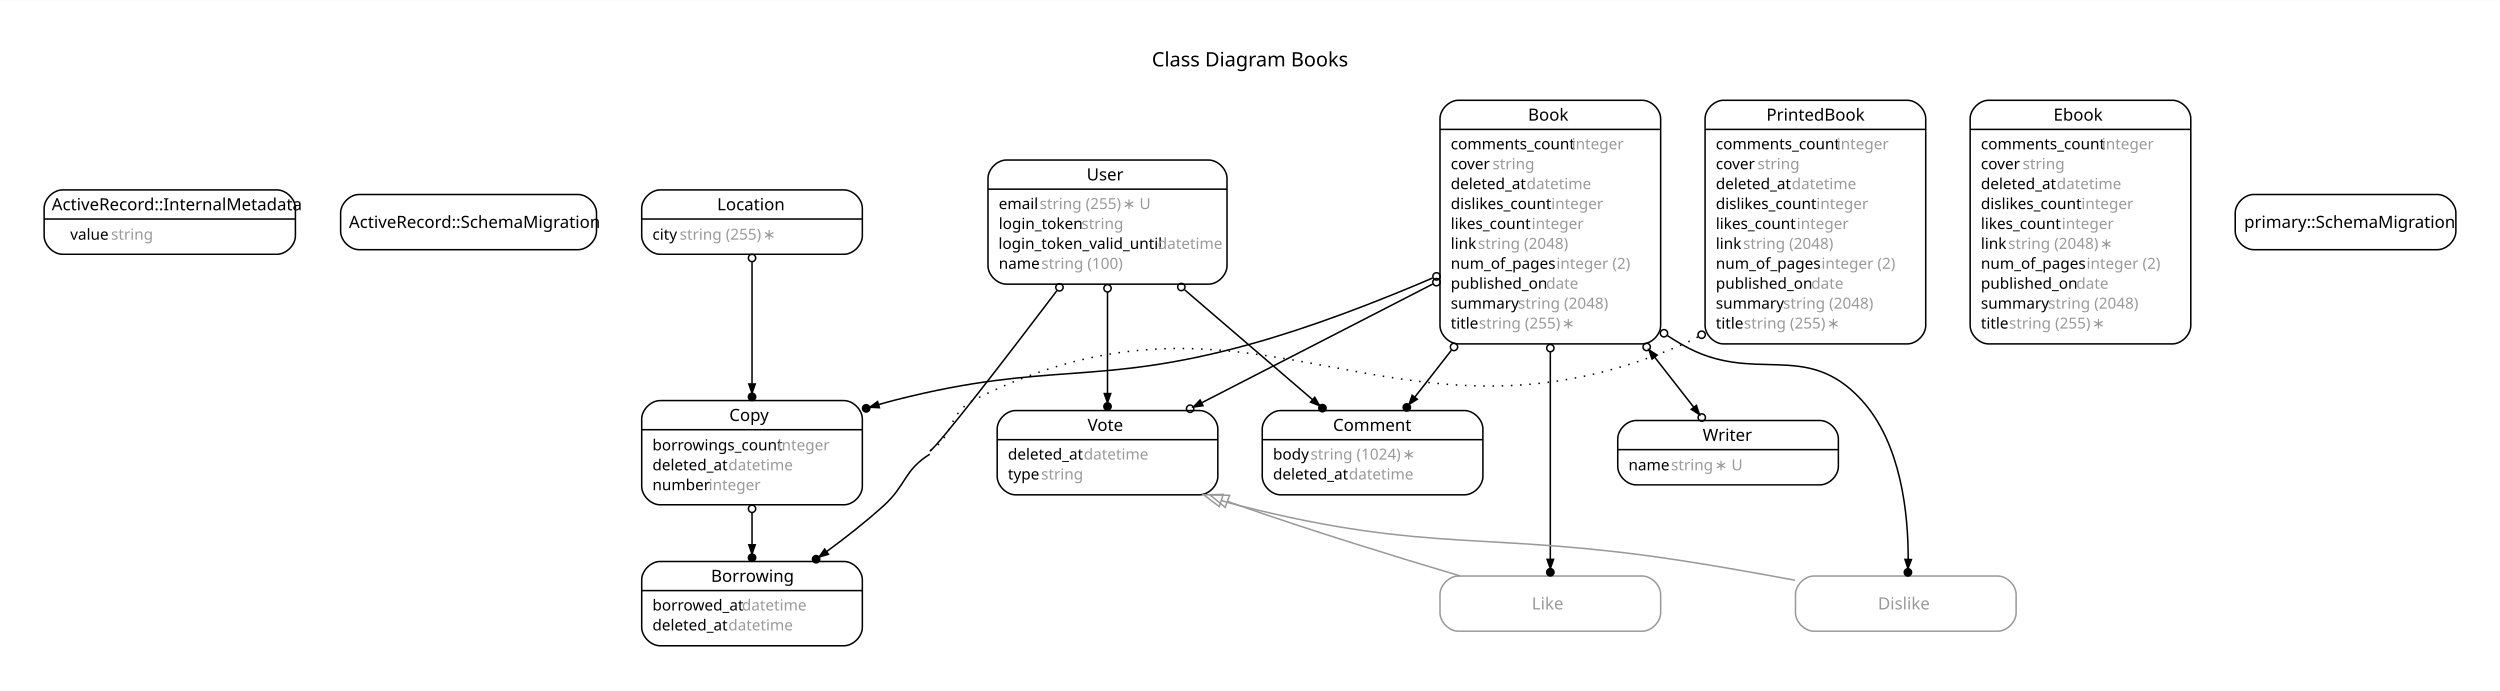
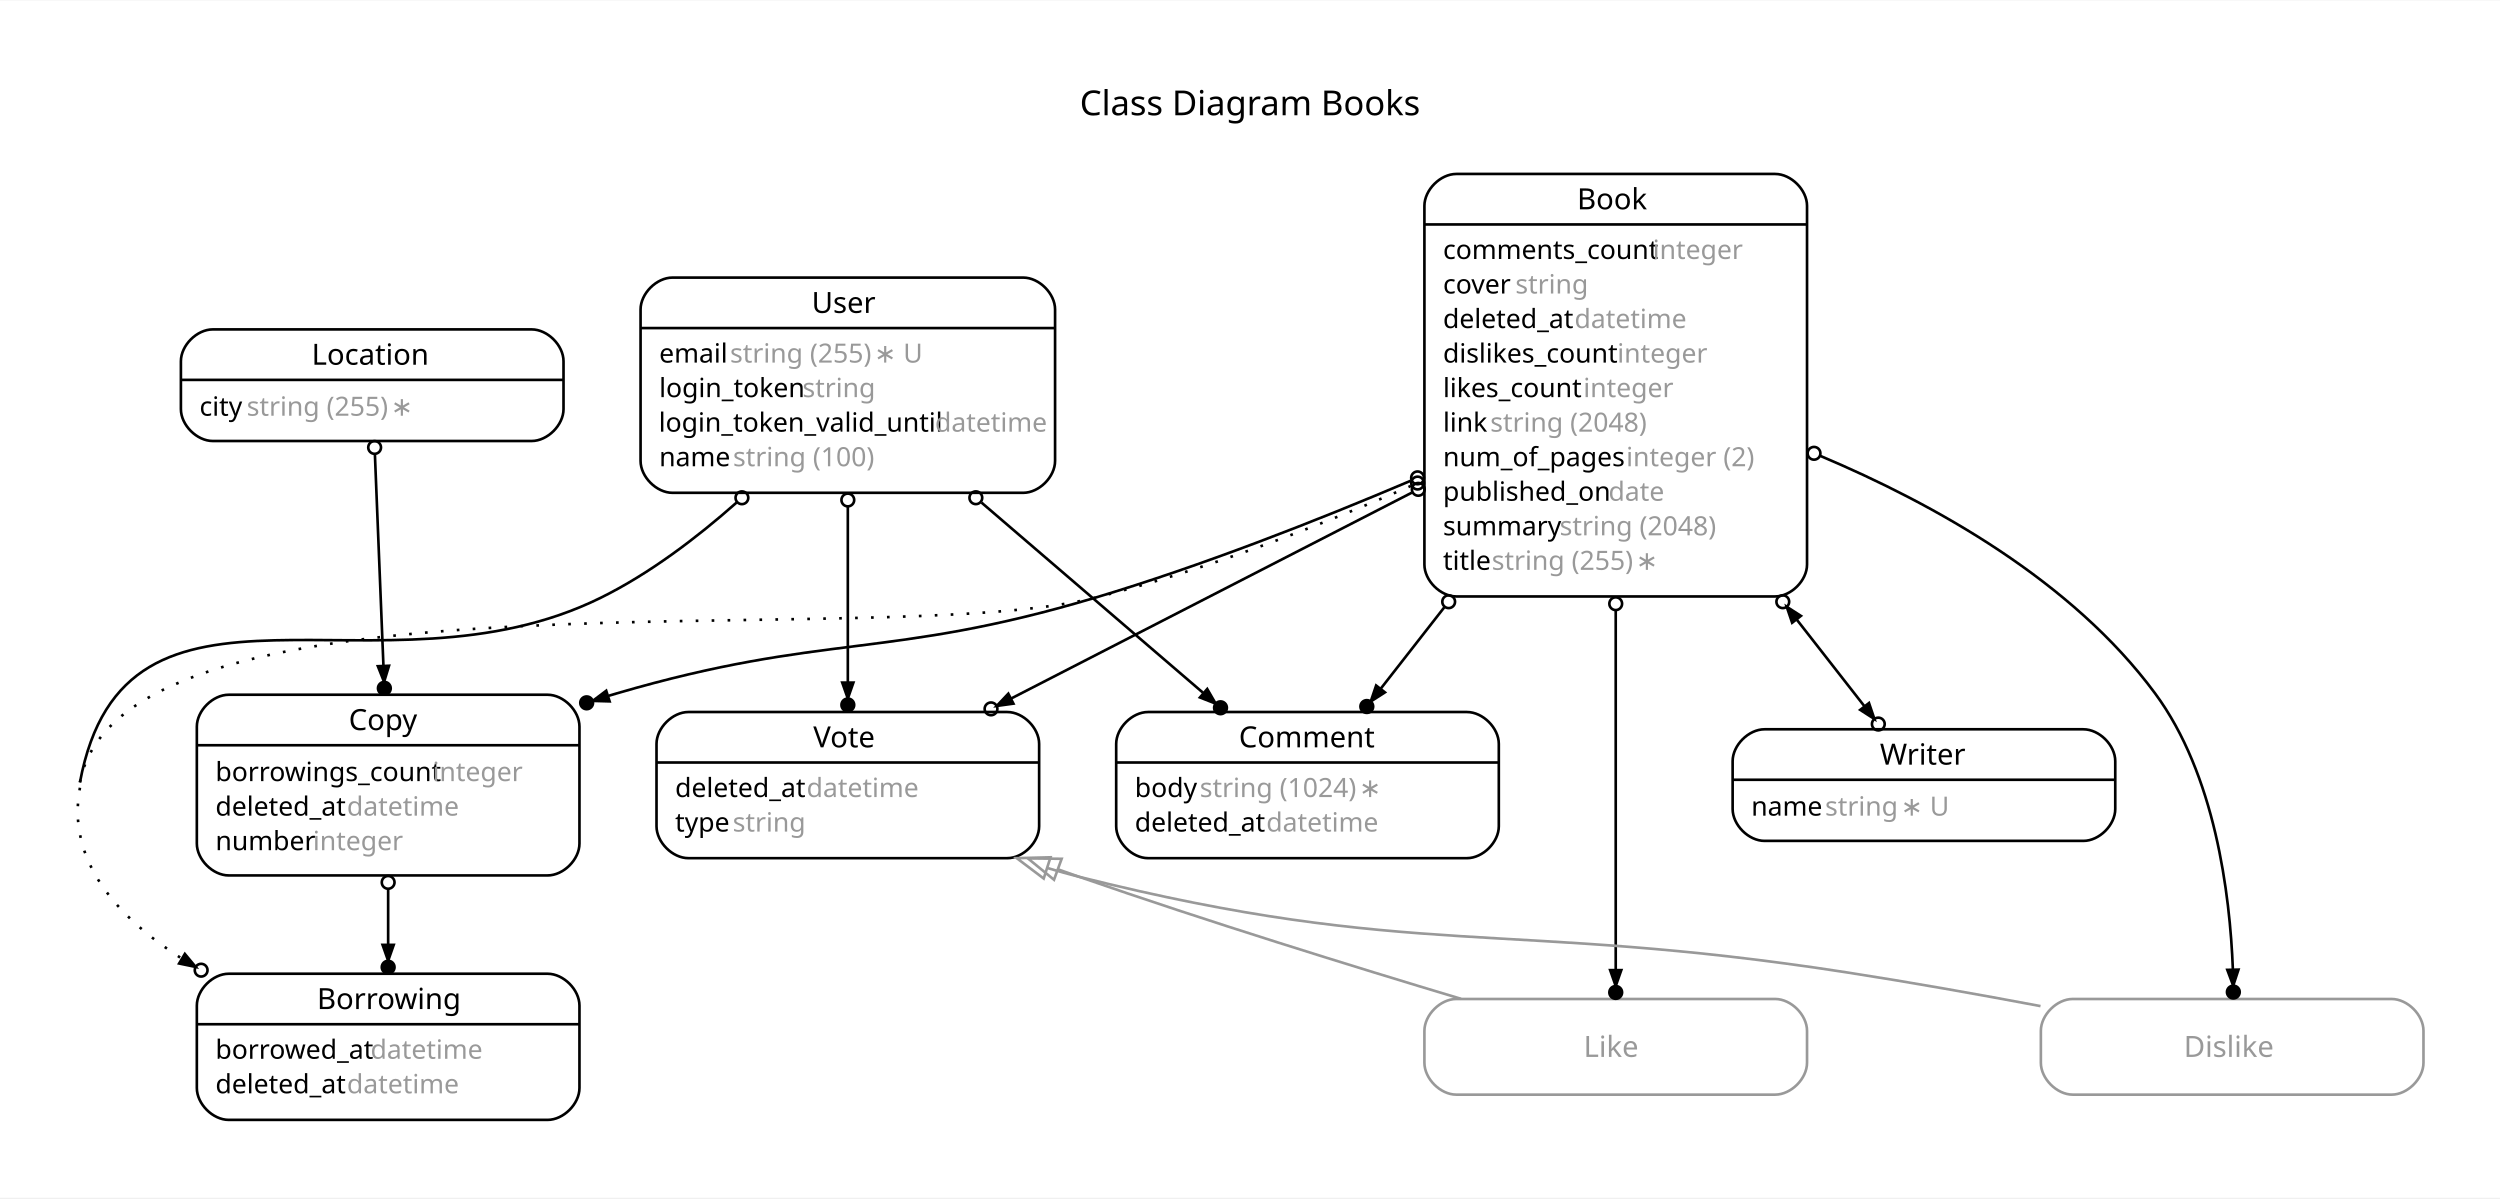
- <svg xmlns="http://www.w3.org/2000/svg" width="1632pt" height="451pt" viewBox="0.00 0.00 1631.60 450.60">
+ <svg xmlns="http://www.w3.org/2000/svg" width="941pt" height="451pt" viewBox="0.00 0.00 940.88 450.60">
  <g id="graph0" class="graph" transform="scale(1 1) rotate(0) translate(28.8 421.8)">
-     <polygon fill="white" stroke="transparent" points="-28.8,28.8 -28.8,-421.8 1602.8,-421.8 1602.8,28.8 -28.8,28.8" />
-     <text text-anchor="middle" x="787" y="-378.6" font-family="Arial BoldMT" font-size="13.00">Class Diagram Books</text>
+     <polygon fill="white" stroke="transparent" points="-28.8,28.8 -28.8,-421.8 912.08,-421.8 912.08,28.8 -28.8,28.8" />
+     <text text-anchor="middle" x="441.64" y="-378.6" font-family="Arial BoldMT" font-size="13.00">Class Diagram Books</text>
    <g id="node1" class="node">
-       <path fill="none" stroke="black" d="M12,-256C12,-256 152,-256 152,-256 158,-256 164,-262 164,-268 164,-268 164,-286 164,-286 164,-292 158,-298 152,-298 152,-298 12,-298 12,-298 6,-298 0,-292 0,-286 0,-286 0,-268 0,-268 0,-262 6,-256 12,-256" />
-       <text text-anchor="start" x="4.96" y="-284.7" font-family="Arial BoldMT" font-size="11.00">ActiveRecord::InternalMetadata</text>
-       <polyline fill="none" stroke="black" points="0,-279 164,-279 " />
-       <text text-anchor="start" x="17" y="-265.5" font-family="ArialMT" font-size="10.00">value </text>
-       <text text-anchor="start" x="43.68" y="-265.5" font-family="Arial ItalicMT" font-size="10.00" fill="#999999">string</text>
+       <path fill="none" stroke="black" d="M519.28,-197.5C519.28,-197.5 639.28,-197.5 639.28,-197.5 645.28,-197.5 651.28,-203.5 651.28,-209.5 651.28,-209.5 651.28,-344.5 651.28,-344.5 651.28,-350.5 645.28,-356.5 639.28,-356.5 639.28,-356.5 519.28,-356.5 519.28,-356.5 513.28,-356.5 507.28,-350.5 507.28,-344.5 507.28,-344.5 507.28,-209.5 507.28,-209.5 507.28,-203.5 513.28,-197.5 519.28,-197.5" />
+       <text text-anchor="start" x="564.75" y="-343.2" font-family="Arial BoldMT" font-size="11.00">Book</text>
+       <polyline fill="none" stroke="black" points="507.28,-337.5 651.28,-337.5 " />
+       <text text-anchor="start" x="514.28" y="-324.5" font-family="ArialMT" font-size="10.00">comments_count </text>
+       <text text-anchor="start" x="593.21" y="-324.5" font-family="Arial ItalicMT" font-size="10.00" fill="#999999">integer</text>
+       <text text-anchor="start" x="514.28" y="-311.5" font-family="ArialMT" font-size="10.00">cover </text>
+       <text text-anchor="start" x="541.51" y="-311.5" font-family="Arial ItalicMT" font-size="10.00" fill="#999999">string</text>
+       <text text-anchor="start" x="514.28" y="-298.5" font-family="ArialMT" font-size="10.00">deleted_at </text>
+       <text text-anchor="start" x="563.77" y="-298.5" font-family="Arial ItalicMT" font-size="10.00" fill="#999999">datetime</text>
+       <text text-anchor="start" x="514.28" y="-285.5" font-family="ArialMT" font-size="10.00">dislikes_count </text>
+       <text text-anchor="start" x="579.87" y="-285.5" font-family="Arial ItalicMT" font-size="10.00" fill="#999999">integer</text>
+       <text text-anchor="start" x="514.28" y="-272.5" font-family="ArialMT" font-size="10.00">likes_count </text>
+       <text text-anchor="start" x="567.09" y="-272.5" font-family="Arial ItalicMT" font-size="10.00" fill="#999999">integer</text>
+       <text text-anchor="start" x="514.28" y="-259.5" font-family="ArialMT" font-size="10.00">link </text>
+       <text text-anchor="start" x="532.06" y="-259.5" font-family="Arial ItalicMT" font-size="10.00" fill="#999999">string (2048)</text>
+       <text text-anchor="start" x="514.28" y="-246.5" font-family="ArialMT" font-size="10.00">num_of_pages </text>
+       <text text-anchor="start" x="583.22" y="-246.5" font-family="Arial ItalicMT" font-size="10.00" fill="#999999">integer (2)</text>
+       <text text-anchor="start" x="514.28" y="-233.5" font-family="ArialMT" font-size="10.00">published_on </text>
+       <text text-anchor="start" x="576.56" y="-233.5" font-family="Arial ItalicMT" font-size="10.00" fill="#999999">date</text>
+       <text text-anchor="start" x="514.28" y="-220.5" font-family="ArialMT" font-size="10.00">summary </text>
+       <text text-anchor="start" x="558.17" y="-220.5" font-family="Arial ItalicMT" font-size="10.00" fill="#999999">string (2048)</text>
+       <text text-anchor="start" x="514.28" y="-207.5" font-family="ArialMT" font-size="10.00">title </text>
+       <text text-anchor="start" x="532.62" y="-207.5" font-family="Arial ItalicMT" font-size="10.00" fill="#999999">string (255) ∗</text>
    </g>
    <g id="node2" class="node">
-       <path fill="none" stroke="black" d="M205.5,-259C205.5,-259 348.5,-259 348.5,-259 354.5,-259 360.5,-265 360.5,-271 360.5,-271 360.5,-283 360.5,-283 360.5,-289 354.5,-295 348.5,-295 348.5,-295 205.5,-295 205.5,-295 199.5,-295 193.5,-289 193.5,-283 193.5,-283 193.5,-271 193.5,-271 193.5,-265 199.5,-259 205.5,-259" />
-       <text text-anchor="start" x="198.94" y="-273.2" font-family="Arial BoldMT" font-size="11.00">ActiveRecord::SchemaMigration</text>
+       <path fill="none" stroke="black" d="M57.28,-0.5C57.28,-0.5 177.28,-0.5 177.28,-0.5 183.28,-0.5 189.28,-6.5 189.28,-12.5 189.28,-12.5 189.28,-43.5 189.28,-43.5 189.28,-49.5 183.28,-55.5 177.28,-55.5 177.28,-55.5 57.28,-55.5 57.28,-55.5 51.28,-55.5 45.28,-49.5 45.28,-43.5 45.28,-43.5 45.28,-12.5 45.28,-12.5 45.28,-6.5 51.28,-0.5 57.28,-0.5" />
+       <text text-anchor="start" x="90.52" y="-42.2" font-family="Arial BoldMT" font-size="11.00">Borrowing</text>
+       <polyline fill="none" stroke="black" points="45.28,-36.5 189.28,-36.5 " />
+       <text text-anchor="start" x="52.28" y="-23.5" font-family="ArialMT" font-size="10.00">borrowed_at </text>
+       <text text-anchor="start" x="110.65" y="-23.5" font-family="Arial ItalicMT" font-size="10.00" fill="#999999">datetime</text>
+       <text text-anchor="start" x="52.28" y="-10.5" font-family="ArialMT" font-size="10.00">deleted_at </text>
+       <text text-anchor="start" x="101.77" y="-10.5" font-family="Arial ItalicMT" font-size="10.00" fill="#999999">datetime</text>
+     </g>
+     <g id="edge8" class="edge">
+       <path fill="none" stroke="black" stroke-dasharray="1,5" d="M502.19,-239.07C466.74,-223.63 423.67,-206.99 383.28,-197 299.52,-176.29 17.15,-212.31 1.28,-127.5" />
+       <ellipse fill="none" stroke="black" cx="504.72" cy="-240.18" rx="2.4" ry="2.4" />
+       <path fill="none" stroke="black" stroke-dasharray="1,5" d="M1.28,-125.5C-3.84,-98.1 15.33,-76.81 39.49,-61.28" />
+       <ellipse fill="none" stroke="black" cx="46.9" cy="-56.84" rx="2.4" ry="2.4" />
+       <polygon fill="black" stroke="black" points="40.77,-62.96 44.84,-58.07 38.61,-59.36 40.77,-62.96" />
    </g>
    <g id="node3" class="node">
-       <path fill="none" stroke="black" d="M923,-197.5C923,-197.5 1043,-197.5 1043,-197.5 1049,-197.5 1055,-203.5 1055,-209.5 1055,-209.5 1055,-344.5 1055,-344.5 1055,-350.5 1049,-356.5 1043,-356.5 1043,-356.5 923,-356.5 923,-356.5 917,-356.5 911,-350.5 911,-344.5 911,-344.5 911,-209.5 911,-209.5 911,-203.5 917,-197.5 923,-197.5" />
-       <text text-anchor="start" x="968.46" y="-343.2" font-family="Arial BoldMT" font-size="11.00">Book</text>
-       <polyline fill="none" stroke="black" points="911,-337.5 1055,-337.5 " />
-       <text text-anchor="start" x="918" y="-324.5" font-family="ArialMT" font-size="10.00">comments_count </text>
-       <text text-anchor="start" x="996.93" y="-324.5" font-family="Arial ItalicMT" font-size="10.00" fill="#999999">integer</text>
-       <text text-anchor="start" x="918" y="-311.5" font-family="ArialMT" font-size="10.00">cover </text>
-       <text text-anchor="start" x="945.23" y="-311.5" font-family="Arial ItalicMT" font-size="10.00" fill="#999999">string</text>
-       <text text-anchor="start" x="918" y="-298.5" font-family="ArialMT" font-size="10.00">deleted_at </text>
-       <text text-anchor="start" x="967.49" y="-298.5" font-family="Arial ItalicMT" font-size="10.00" fill="#999999">datetime</text>
-       <text text-anchor="start" x="918" y="-285.5" font-family="ArialMT" font-size="10.00">dislikes_count </text>
-       <text text-anchor="start" x="983.59" y="-285.5" font-family="Arial ItalicMT" font-size="10.00" fill="#999999">integer</text>
-       <text text-anchor="start" x="918" y="-272.5" font-family="ArialMT" font-size="10.00">likes_count </text>
-       <text text-anchor="start" x="970.81" y="-272.5" font-family="Arial ItalicMT" font-size="10.00" fill="#999999">integer</text>
-       <text text-anchor="start" x="918" y="-259.5" font-family="ArialMT" font-size="10.00">link </text>
-       <text text-anchor="start" x="935.78" y="-259.5" font-family="Arial ItalicMT" font-size="10.00" fill="#999999">string (2048)</text>
-       <text text-anchor="start" x="918" y="-246.5" font-family="ArialMT" font-size="10.00">num_of_pages </text>
-       <text text-anchor="start" x="986.94" y="-246.5" font-family="Arial ItalicMT" font-size="10.00" fill="#999999">integer (2)</text>
-       <text text-anchor="start" x="918" y="-233.5" font-family="ArialMT" font-size="10.00">published_on </text>
-       <text text-anchor="start" x="980.28" y="-233.5" font-family="Arial ItalicMT" font-size="10.00" fill="#999999">date</text>
-       <text text-anchor="start" x="918" y="-220.5" font-family="ArialMT" font-size="10.00">summary </text>
-       <text text-anchor="start" x="961.89" y="-220.5" font-family="Arial ItalicMT" font-size="10.00" fill="#999999">string (2048)</text>
-       <text text-anchor="start" x="918" y="-207.5" font-family="ArialMT" font-size="10.00">title </text>
-       <text text-anchor="start" x="936.34" y="-207.5" font-family="Arial ItalicMT" font-size="10.00" fill="#999999">string (255) ∗</text>
+       <path fill="none" stroke="black" d="M403.28,-99C403.28,-99 523.28,-99 523.28,-99 529.28,-99 535.28,-105 535.28,-111 535.28,-111 535.28,-142 535.28,-142 535.28,-148 529.28,-154 523.28,-154 523.28,-154 403.28,-154 403.28,-154 397.28,-154 391.28,-148 391.28,-142 391.28,-142 391.28,-111 391.28,-111 391.28,-105 397.28,-99 403.28,-99" />
+       <text text-anchor="start" x="437.44" y="-140.7" font-family="Arial BoldMT" font-size="11.00">Comment</text>
+       <polyline fill="none" stroke="black" points="391.28,-135 535.28,-135 " />
+       <text text-anchor="start" x="398.28" y="-122" font-family="ArialMT" font-size="10.00">body </text>
+       <text text-anchor="start" x="422.74" y="-122" font-family="Arial ItalicMT" font-size="10.00" fill="#999999">string (1024) ∗</text>
+       <text text-anchor="start" x="398.28" y="-109" font-family="ArialMT" font-size="10.00">deleted_at </text>
+       <text text-anchor="start" x="447.77" y="-109" font-family="Arial ItalicMT" font-size="10.00" fill="#999999">datetime</text>
+     </g>
+     <g id="edge6" class="edge">
+       <path fill="none" stroke="black" d="M514.75,-193.39C506.35,-182.64 498.14,-172.13 490.83,-162.77" />
+       <ellipse fill="none" stroke="black" cx="516.41" cy="-195.51" rx="2.4" ry="2.4" />
+       <ellipse fill="black" stroke="black" cx="485.6" cy="-156.07" rx="2.4" ry="2.4" />
+       <polygon fill="black" stroke="black" points="492.42,-161.4 487.08,-157.96 489.11,-163.98 492.42,-161.4" />
+     </g>
+     <g id="node4" class="node">
+       <path fill="none" stroke="black" d="M57.28,-92.5C57.28,-92.5 177.28,-92.5 177.28,-92.5 183.28,-92.5 189.28,-98.5 189.28,-104.5 189.28,-104.5 189.28,-148.5 189.28,-148.5 189.28,-154.5 183.28,-160.5 177.28,-160.5 177.28,-160.5 57.28,-160.5 57.28,-160.5 51.28,-160.5 45.28,-154.5 45.28,-148.5 45.28,-148.5 45.28,-104.5 45.28,-104.5 45.28,-98.5 51.28,-92.5 57.28,-92.5" />
+       <text text-anchor="start" x="102.44" y="-147.2" font-family="Arial BoldMT" font-size="11.00">Copy</text>
+       <polyline fill="none" stroke="black" points="45.28,-141.5 189.28,-141.5 " />
+       <text text-anchor="start" x="52.28" y="-128" font-family="ArialMT" font-size="10.00">borrowings_count </text>
+       <text text-anchor="start" x="134" y="-128" font-family="Arial ItalicMT" font-size="10.00" fill="#999999">integer</text>
+       <text text-anchor="start" x="52.28" y="-115" font-family="ArialMT" font-size="10.00">deleted_at </text>
+       <text text-anchor="start" x="101.77" y="-115" font-family="Arial ItalicMT" font-size="10.00" fill="#999999">datetime</text>
+       <text text-anchor="start" x="52.28" y="-102" font-family="ArialMT" font-size="10.00">number </text>
+       <text text-anchor="start" x="88.97" y="-102" font-family="Arial ItalicMT" font-size="10.00" fill="#999999">integer</text>
+     </g>
+     <g id="edge7" class="edge">
+       <path fill="none" stroke="black" d="M502.15,-241.05C466.52,-225.91 423.32,-208.96 383.28,-197 305.11,-173.65 281.59,-183.89 203.28,-161 202.31,-160.71 201.33,-160.42 200.34,-160.13" />
+       <ellipse fill="none" stroke="black" cx="504.7" cy="-242.13" rx="2.4" ry="2.4" />
+       <ellipse fill="black" stroke="black" cx="191.99" cy="-157.46" rx="2.4" ry="2.4" />
+       <polygon fill="black" stroke="black" points="200.63,-158.01 194.27,-158.19 199.35,-162.01 200.63,-158.01" />
    </g>
    <g id="node5" class="node">
-       <path fill="none" stroke="black" d="M807,-99C807,-99 927,-99 927,-99 933,-99 939,-105 939,-111 939,-111 939,-142 939,-142 939,-148 933,-154 927,-154 927,-154 807,-154 807,-154 801,-154 795,-148 795,-142 795,-142 795,-111 795,-111 795,-105 801,-99 807,-99" />
-       <text text-anchor="start" x="841.16" y="-140.7" font-family="Arial BoldMT" font-size="11.00">Comment</text>
-       <polyline fill="none" stroke="black" points="795,-135 939,-135 " />
-       <text text-anchor="start" x="802" y="-122" font-family="ArialMT" font-size="10.00">body </text>
-       <text text-anchor="start" x="826.46" y="-122" font-family="Arial ItalicMT" font-size="10.00" fill="#999999">string (1024) ∗</text>
-       <text text-anchor="start" x="802" y="-109" font-family="ArialMT" font-size="10.00">deleted_at </text>
-       <text text-anchor="start" x="851.49" y="-109" font-family="Arial ItalicMT" font-size="10.00" fill="#999999">datetime</text>
+       <path fill="none" stroke="#999999" d="M751.28,-10C751.28,-10 871.28,-10 871.28,-10 877.28,-10 883.28,-16 883.28,-22 883.28,-22 883.28,-34 883.28,-34 883.28,-40 877.28,-46 871.28,-46 871.28,-46 751.28,-46 751.28,-46 745.28,-46 739.28,-40 739.28,-34 739.28,-34 739.28,-22 739.28,-22 739.28,-16 745.28,-10 751.28,-10" />
+       <text text-anchor="start" x="793.08" y="-24.2" font-family="Arial BoldMT" font-size="11.00" fill="#999999">Dislike</text>
    </g>
-     <g id="edge6" class="edge">
-       <path fill="none" stroke="black" d="M918.47,-193.39C910.07,-182.64 901.86,-172.13 894.55,-162.77" />
-       <ellipse fill="none" stroke="black" cx="920.13" cy="-195.51" rx="2.4" ry="2.4" />
-       <ellipse fill="black" stroke="black" cx="889.32" cy="-156.07" rx="2.4" ry="2.4" />
-       <polygon fill="black" stroke="black" points="896.14,-161.4 890.79,-157.96 892.83,-163.98 896.14,-161.4" />
+     <g id="edge5" class="edge">
+       <path fill="none" stroke="black" d="M656.13,-250.45C699.51,-232.16 751.12,-203.22 782.28,-161 804.81,-130.47 810.45,-85.84 811.55,-57.1" />
+       <ellipse fill="none" stroke="black" cx="653.91" cy="-251.37" rx="2.4" ry="2.4" />
+       <ellipse fill="black" stroke="black" cx="811.72" cy="-48.61" rx="2.4" ry="2.4" />
+       <polygon fill="black" stroke="black" points="813.65,-57.05 811.67,-51.01 809.45,-56.96 813.65,-57.05" />
    </g>
    <g id="node6" class="node">
-       <path fill="none" stroke="black" d="M402,-92.5C402,-92.5 522,-92.5 522,-92.5 528,-92.5 534,-98.5 534,-104.5 534,-104.5 534,-148.5 534,-148.5 534,-154.5 528,-160.5 522,-160.5 522,-160.5 402,-160.5 402,-160.5 396,-160.5 390,-154.5 390,-148.5 390,-148.5 390,-104.5 390,-104.5 390,-98.5 396,-92.5 402,-92.5" />
-       <text text-anchor="start" x="447.16" y="-147.2" font-family="Arial BoldMT" font-size="11.00">Copy</text>
-       <polyline fill="none" stroke="black" points="390,-141.5 534,-141.5 " />
-       <text text-anchor="start" x="397" y="-128" font-family="ArialMT" font-size="10.00">borrowings_count </text>
-       <text text-anchor="start" x="478.71" y="-128" font-family="Arial ItalicMT" font-size="10.00" fill="#999999">integer</text>
-       <text text-anchor="start" x="397" y="-115" font-family="ArialMT" font-size="10.00">deleted_at </text>
-       <text text-anchor="start" x="446.49" y="-115" font-family="Arial ItalicMT" font-size="10.00" fill="#999999">datetime</text>
-       <text text-anchor="start" x="397" y="-102" font-family="ArialMT" font-size="10.00">number </text>
-       <text text-anchor="start" x="433.68" y="-102" font-family="Arial ItalicMT" font-size="10.00" fill="#999999">integer</text>
+       <path fill="none" stroke="#999999" d="M519.28,-10C519.28,-10 639.28,-10 639.28,-10 645.28,-10 651.28,-16 651.28,-22 651.28,-22 651.28,-34 651.28,-34 651.28,-40 645.28,-46 639.28,-46 639.28,-46 519.28,-46 519.28,-46 513.28,-46 507.28,-40 507.28,-34 507.28,-34 507.28,-22 507.28,-22 507.28,-16 513.28,-10 519.28,-10" />
+       <text text-anchor="start" x="567.19" y="-24.2" font-family="Arial BoldMT" font-size="11.00" fill="#999999">Like</text>
    </g>
-     <g id="edge7" class="edge">
-       <path fill="none" stroke="black" d="M906.14,-240.47C870.28,-225.13 826.63,-208.17 786,-197 686.24,-169.57 656.28,-186.48 556,-161 552.32,-160.07 548.58,-159.04 544.82,-157.96" />
-       <ellipse fill="none" stroke="black" cx="908.71" cy="-241.58" rx="2.4" ry="2.4" />
-       <ellipse fill="black" stroke="black" cx="536.49" cy="-155.45" rx="2.4" ry="2.4" />
-       <polygon fill="black" stroke="black" points="545.14,-155.86 538.79,-156.14 543.93,-159.88 545.14,-155.86" />
+     <g id="edge4" class="edge">
+       <path fill="none" stroke="black" d="M579.28,-192.1C579.28,-145.15 579.28,-89.67 579.28,-57.01" />
+       <ellipse fill="none" stroke="black" cx="579.28" cy="-194.77" rx="2.4" ry="2.4" />
+       <ellipse fill="black" stroke="black" cx="579.28" cy="-48.47" rx="2.4" ry="2.4" />
+       <polygon fill="black" stroke="black" points="581.38,-56.87 579.28,-50.87 577.18,-56.87 581.38,-56.87" />
+     </g>
+     <g id="node9" class="node">
+       <path fill="none" stroke="black" d="M230.28,-99C230.28,-99 350.28,-99 350.28,-99 356.28,-99 362.28,-105 362.28,-111 362.28,-111 362.28,-142 362.28,-142 362.28,-148 356.28,-154 350.28,-154 350.28,-154 230.28,-154 230.28,-154 224.28,-154 218.28,-148 218.28,-142 218.28,-142 218.28,-111 218.28,-111 218.28,-105 224.28,-99 230.28,-99" />
+       <text text-anchor="start" x="277.27" y="-140.7" font-family="Arial BoldMT" font-size="11.00">Vote</text>
+       <polyline fill="none" stroke="black" points="218.28,-135 362.28,-135 " />
+       <text text-anchor="start" x="225.28" y="-122" font-family="ArialMT" font-size="10.00">deleted_at </text>
+       <text text-anchor="start" x="274.77" y="-122" font-family="Arial ItalicMT" font-size="10.00" fill="#999999">datetime</text>
+       <text text-anchor="start" x="225.28" y="-109" font-family="ArialMT" font-size="10.00">type </text>
+       <text text-anchor="start" x="246.96" y="-109" font-family="Arial ItalicMT" font-size="10.00" fill="#999999">string</text>
+     </g>
+     <g id="edge3" class="edge">
+       <path fill="none" stroke="black" d="M502.55,-236.57C455.39,-212.34 395.78,-181.71 351.75,-159.09" />
+       <ellipse fill="none" stroke="black" cx="504.97" cy="-237.81" rx="2.4" ry="2.4" />
+       <ellipse fill="none" stroke="black" cx="344.17" cy="-155.19" rx="2.4" ry="2.4" />
+       <polygon fill="black" stroke="black" points="352.6,-157.16 346.31,-156.29 350.68,-160.9 352.6,-157.16" />
+     </g>
+     <g id="node10" class="node">
+       <path fill="none" stroke="black" d="M635.28,-105.5C635.28,-105.5 755.28,-105.5 755.28,-105.5 761.28,-105.5 767.28,-111.5 767.28,-117.5 767.28,-117.5 767.28,-135.5 767.28,-135.5 767.28,-141.5 761.28,-147.5 755.28,-147.5 755.28,-147.5 635.28,-147.5 635.28,-147.5 629.28,-147.5 623.28,-141.5 623.28,-135.5 623.28,-135.5 623.28,-117.5 623.28,-117.5 623.28,-111.5 629.28,-105.5 635.28,-105.5" />
+       <text text-anchor="start" x="678.71" y="-134.2" font-family="Arial BoldMT" font-size="11.00">Writer</text>
+       <polyline fill="none" stroke="black" points="623.28,-128.5 767.28,-128.5 " />
+       <text text-anchor="start" x="630.28" y="-115" font-family="ArialMT" font-size="10.00">name </text>
+       <text text-anchor="start" x="658.07" y="-115" font-family="Arial ItalicMT" font-size="10.00" fill="#999999">string ∗ U</text>
+     </g>
+     <g id="edge9" class="edge">
+       <path fill="none" stroke="black" d="M647.42,-188.77C656.55,-177.08 665.33,-165.84 672.83,-156.24" />
+       <ellipse fill="none" stroke="black" cx="642.16" cy="-195.51" rx="2.4" ry="2.4" />
+       <polygon fill="black" stroke="black" points="645.67,-187.6 643.63,-193.62 648.98,-190.18 645.67,-187.6" />
+       <ellipse fill="none" stroke="black" cx="678.11" cy="-149.48" rx="2.4" ry="2.4" />
+       <polygon fill="black" stroke="black" points="674.6,-157.39 676.64,-151.37 671.29,-154.81 674.6,-157.39" />
+     </g>
+     <g id="edge13" class="edge">
+       <path fill="none" stroke="black" d="M117.28,-87.45C117.28,-80.61 117.28,-73.49 117.28,-66.67" />
+       <ellipse fill="none" stroke="black" cx="117.28" cy="-89.89" rx="2.4" ry="2.4" />
+       <ellipse fill="black" stroke="black" cx="117.28" cy="-57.97" rx="2.4" ry="2.4" />
+       <polygon fill="black" stroke="black" points="119.38,-66.37 117.28,-60.37 115.18,-66.37 119.38,-66.37" />
    </g>
    <g id="node7" class="node">
-       <path fill="none" stroke="#999999" d="M1155,-10C1155,-10 1275,-10 1275,-10 1281,-10 1287,-16 1287,-22 1287,-22 1287,-34 1287,-34 1287,-40 1281,-46 1275,-46 1275,-46 1155,-46 1155,-46 1149,-46 1143,-40 1143,-34 1143,-34 1143,-22 1143,-22 1143,-16 1149,-10 1155,-10" />
-       <text text-anchor="start" x="1196.8" y="-24.2" font-family="Arial BoldMT" font-size="11.00" fill="#999999">Dislike</text>
+       <path fill="none" stroke="black" d="M51.28,-256C51.28,-256 171.28,-256 171.28,-256 177.28,-256 183.28,-262 183.28,-268 183.28,-268 183.28,-286 183.28,-286 183.28,-292 177.28,-298 171.28,-298 171.28,-298 51.28,-298 51.28,-298 45.28,-298 39.28,-292 39.28,-286 39.28,-286 39.28,-268 39.28,-268 39.28,-262 45.28,-256 51.28,-256" />
+       <text text-anchor="start" x="88.49" y="-284.7" font-family="Arial BoldMT" font-size="11.00">Location</text>
+       <polyline fill="none" stroke="black" points="39.28,-279 183.28,-279 " />
+       <text text-anchor="start" x="46.28" y="-265.5" font-family="ArialMT" font-size="10.00">city </text>
+       <text text-anchor="start" x="64.06" y="-265.5" font-family="Arial ItalicMT" font-size="10.00" fill="#999999">string (255) ∗</text>
    </g>
-     <g id="edge5" class="edge">
-       <path fill="none" stroke="black" d="M1059.46,-202.9C1062.61,-200.81 1065.8,-198.84 1069,-197 1116.19,-169.93 1149.14,-201.02 1186,-161 1212.1,-132.66 1216.65,-86.37 1216.56,-56.81" />
-       <ellipse fill="none" stroke="black" cx="1057.17" cy="-204.46" rx="2.4" ry="2.4" />
-       <ellipse fill="black" stroke="black" cx="1216.37" cy="-48.41" rx="2.4" ry="2.4" />
-       <polygon fill="black" stroke="black" points="1218.65,-56.76 1216.42,-50.81 1214.46,-56.85 1218.65,-56.76" />
-     </g>
-     <g id="node9" class="node">
-       <path fill="none" stroke="#999999" d="M923,-10C923,-10 1043,-10 1043,-10 1049,-10 1055,-16 1055,-22 1055,-22 1055,-34 1055,-34 1055,-40 1049,-46 1043,-46 1043,-46 923,-46 923,-46 917,-46 911,-40 911,-34 911,-34 911,-22 911,-22 911,-16 917,-10 923,-10" />
-       <text text-anchor="start" x="970.91" y="-24.2" font-family="Arial BoldMT" font-size="11.00" fill="#999999">Like</text>
-     </g>
-     <g id="edge4" class="edge">
-       <path fill="none" stroke="black" d="M983,-192.1C983,-145.15 983,-89.67 983,-57.01" />
-       <ellipse fill="none" stroke="black" cx="983" cy="-194.77" rx="2.4" ry="2.4" />
-       <ellipse fill="black" stroke="black" cx="983" cy="-48.47" rx="2.4" ry="2.4" />
-       <polygon fill="black" stroke="black" points="985.1,-56.87 983,-50.87 980.9,-56.87 985.1,-56.87" />
-     </g>
-     <g id="node13" class="node">
-       <path fill="none" stroke="black" d="M634,-99C634,-99 754,-99 754,-99 760,-99 766,-105 766,-111 766,-111 766,-142 766,-142 766,-148 760,-154 754,-154 754,-154 634,-154 634,-154 628,-154 622,-148 622,-142 622,-142 622,-111 622,-111 622,-105 628,-99 634,-99" />
-       <text text-anchor="start" x="680.99" y="-140.7" font-family="Arial BoldMT" font-size="11.00">Vote</text>
-       <polyline fill="none" stroke="black" points="622,-135 766,-135 " />
-       <text text-anchor="start" x="629" y="-122" font-family="ArialMT" font-size="10.00">deleted_at </text>
-       <text text-anchor="start" x="678.49" y="-122" font-family="Arial ItalicMT" font-size="10.00" fill="#999999">datetime</text>
-       <text text-anchor="start" x="629" y="-109" font-family="ArialMT" font-size="10.00">type </text>
-       <text text-anchor="start" x="650.68" y="-109" font-family="Arial ItalicMT" font-size="10.00" fill="#999999">string</text>
-     </g>
-     <g id="edge3" class="edge">
-       <path fill="none" stroke="black" d="M906.27,-236.57C859.11,-212.34 799.5,-181.71 755.47,-159.09" />
-       <ellipse fill="none" stroke="black" cx="908.68" cy="-237.81" rx="2.4" ry="2.4" />
-       <ellipse fill="none" stroke="black" cx="747.89" cy="-155.19" rx="2.4" ry="2.4" />
-       <polygon fill="black" stroke="black" points="756.32,-157.16 750.03,-156.29 754.4,-160.9 756.32,-157.16" />
-     </g>
-     <g id="node14" class="node">
-       <path fill="none" stroke="black" d="M1039,-105.5C1039,-105.5 1159,-105.5 1159,-105.5 1165,-105.5 1171,-111.5 1171,-117.5 1171,-117.5 1171,-135.5 1171,-135.5 1171,-141.5 1165,-147.5 1159,-147.5 1159,-147.5 1039,-147.5 1039,-147.5 1033,-147.5 1027,-141.5 1027,-135.5 1027,-135.5 1027,-117.5 1027,-117.5 1027,-111.5 1033,-105.5 1039,-105.5" />
-       <text text-anchor="start" x="1082.43" y="-134.2" font-family="Arial BoldMT" font-size="11.00">Writer</text>
-       <polyline fill="none" stroke="black" points="1027,-128.5 1171,-128.5 " />
-       <text text-anchor="start" x="1034" y="-115" font-family="ArialMT" font-size="10.00">name </text>
-       <text text-anchor="start" x="1061.79" y="-115" font-family="Arial ItalicMT" font-size="10.00" fill="#999999">string ∗ U</text>
-     </g>
-     <g id="edge8" class="edge">
-       <path fill="none" stroke="black" d="M1051.14,-188.77C1060.27,-177.08 1069.05,-165.84 1076.55,-156.24" />
-       <ellipse fill="none" stroke="black" cx="1045.87" cy="-195.51" rx="2.4" ry="2.4" />
-       <polygon fill="black" stroke="black" points="1049.39,-187.6 1047.35,-193.62 1052.7,-190.18 1049.39,-187.6" />
-       <ellipse fill="none" stroke="black" cx="1081.83" cy="-149.48" rx="2.4" ry="2.4" />
-       <polygon fill="black" stroke="black" points="1078.32,-157.39 1080.35,-151.37 1075.01,-154.81 1078.32,-157.39" />
-     </g>
-     <g id="node4" class="node">
-       <path fill="none" stroke="black" d="M402,-0.5C402,-0.5 522,-0.5 522,-0.5 528,-0.5 534,-6.5 534,-12.5 534,-12.5 534,-43.5 534,-43.5 534,-49.5 528,-55.5 522,-55.5 522,-55.5 402,-55.5 402,-55.5 396,-55.5 390,-49.5 390,-43.5 390,-43.5 390,-12.5 390,-12.5 390,-6.5 396,-0.5 402,-0.5" />
-       <text text-anchor="start" x="435.24" y="-42.2" font-family="Arial BoldMT" font-size="11.00">Borrowing</text>
-       <polyline fill="none" stroke="black" points="390,-36.5 534,-36.5 " />
-       <text text-anchor="start" x="397" y="-23.5" font-family="ArialMT" font-size="10.00">borrowed_at </text>
-       <text text-anchor="start" x="455.37" y="-23.5" font-family="Arial ItalicMT" font-size="10.00" fill="#999999">datetime</text>
-       <text text-anchor="start" x="397" y="-10.5" font-family="ArialMT" font-size="10.00">deleted_at </text>
-       <text text-anchor="start" x="446.49" y="-10.5" font-family="Arial ItalicMT" font-size="10.00" fill="#999999">datetime</text>
-     </g>
-     <g id="edge13" class="edge">
-       <path fill="none" stroke="black" d="M462,-87.45C462,-80.61 462,-73.49 462,-66.67" />
-       <ellipse fill="none" stroke="black" cx="462" cy="-89.89" rx="2.4" ry="2.4" />
-       <ellipse fill="black" stroke="black" cx="462" cy="-57.97" rx="2.4" ry="2.4" />
-       <polygon fill="black" stroke="black" points="464.1,-66.37 462,-60.37 459.9,-66.37 464.1,-66.37" />
+     <g id="edge12" class="edge">
+       <path fill="none" stroke="black" d="M112.3,-250.88C113.17,-229.23 114.45,-197.46 115.5,-171.59" />
+       <ellipse fill="none" stroke="black" cx="112.19" cy="-253.57" rx="2.4" ry="2.4" />
+       <ellipse fill="black" stroke="black" cx="115.85" cy="-162.93" rx="2.4" ry="2.4" />
+       <polygon fill="black" stroke="black" points="117.61,-171.41 115.75,-165.33 113.41,-171.24 117.61,-171.41" />
    </g>
    <g id="node8" class="node">
-       <path fill="none" stroke="black" d="M1269,-197.5C1269,-197.5 1389,-197.5 1389,-197.5 1395,-197.5 1401,-203.5 1401,-209.5 1401,-209.5 1401,-344.5 1401,-344.5 1401,-350.5 1395,-356.5 1389,-356.5 1389,-356.5 1269,-356.5 1269,-356.5 1263,-356.5 1257,-350.5 1257,-344.5 1257,-344.5 1257,-209.5 1257,-209.5 1257,-203.5 1263,-197.5 1269,-197.5" />
-       <text text-anchor="start" x="1311.41" y="-343.2" font-family="Arial BoldMT" font-size="11.00">Ebook</text>
-       <polyline fill="none" stroke="black" points="1257,-337.5 1401,-337.5 " />
-       <text text-anchor="start" x="1264" y="-324.5" font-family="ArialMT" font-size="10.00">comments_count </text>
-       <text text-anchor="start" x="1342.93" y="-324.5" font-family="Arial ItalicMT" font-size="10.00" fill="#999999">integer</text>
-       <text text-anchor="start" x="1264" y="-311.5" font-family="ArialMT" font-size="10.00">cover </text>
-       <text text-anchor="start" x="1291.23" y="-311.5" font-family="Arial ItalicMT" font-size="10.00" fill="#999999">string</text>
-       <text text-anchor="start" x="1264" y="-298.5" font-family="ArialMT" font-size="10.00">deleted_at </text>
-       <text text-anchor="start" x="1313.49" y="-298.5" font-family="Arial ItalicMT" font-size="10.00" fill="#999999">datetime</text>
-       <text text-anchor="start" x="1264" y="-285.5" font-family="ArialMT" font-size="10.00">dislikes_count </text>
-       <text text-anchor="start" x="1329.59" y="-285.5" font-family="Arial ItalicMT" font-size="10.00" fill="#999999">integer</text>
-       <text text-anchor="start" x="1264" y="-272.5" font-family="ArialMT" font-size="10.00">likes_count </text>
-       <text text-anchor="start" x="1316.81" y="-272.5" font-family="Arial ItalicMT" font-size="10.00" fill="#999999">integer</text>
-       <text text-anchor="start" x="1264" y="-259.5" font-family="ArialMT" font-size="10.00">link </text>
-       <text text-anchor="start" x="1281.78" y="-259.5" font-family="Arial ItalicMT" font-size="10.00" fill="#999999">string (2048) ∗</text>
-       <text text-anchor="start" x="1264" y="-246.5" font-family="ArialMT" font-size="10.00">num_of_pages </text>
-       <text text-anchor="start" x="1332.94" y="-246.5" font-family="Arial ItalicMT" font-size="10.00" fill="#999999">integer (2)</text>
-       <text text-anchor="start" x="1264" y="-233.5" font-family="ArialMT" font-size="10.00">published_on </text>
-       <text text-anchor="start" x="1326.28" y="-233.5" font-family="Arial ItalicMT" font-size="10.00" fill="#999999">date</text>
-       <text text-anchor="start" x="1264" y="-220.5" font-family="ArialMT" font-size="10.00">summary </text>
-       <text text-anchor="start" x="1307.89" y="-220.5" font-family="Arial ItalicMT" font-size="10.00" fill="#999999">string (2048)</text>
-       <text text-anchor="start" x="1264" y="-207.5" font-family="ArialMT" font-size="10.00">title </text>
-       <text text-anchor="start" x="1282.34" y="-207.5" font-family="Arial ItalicMT" font-size="10.00" fill="#999999">string (255) ∗</text>
-     </g>
-     <g id="node10" class="node">
-       <path fill="none" stroke="black" d="M402,-256C402,-256 522,-256 522,-256 528,-256 534,-262 534,-268 534,-268 534,-286 534,-286 534,-292 528,-298 522,-298 522,-298 402,-298 402,-298 396,-298 390,-292 390,-286 390,-286 390,-268 390,-268 390,-262 396,-256 402,-256" />
-       <text text-anchor="start" x="439.21" y="-284.7" font-family="Arial BoldMT" font-size="11.00">Location</text>
-       <polyline fill="none" stroke="black" points="390,-279 534,-279 " />
-       <text text-anchor="start" x="397" y="-265.5" font-family="ArialMT" font-size="10.00">city </text>
-       <text text-anchor="start" x="414.78" y="-265.5" font-family="Arial ItalicMT" font-size="10.00" fill="#999999">string (255) ∗</text>
-     </g>
-     <g id="edge12" class="edge">
-       <path fill="none" stroke="black" d="M462,-250.88C462,-229.23 462,-197.46 462,-171.59" />
-       <ellipse fill="none" stroke="black" cx="462" cy="-253.57" rx="2.4" ry="2.4" />
-       <ellipse fill="black" stroke="black" cx="462" cy="-162.94" rx="2.4" ry="2.4" />
-       <polygon fill="black" stroke="black" points="464.1,-171.34 462,-165.34 459.9,-171.34 464.1,-171.34" />
-     </g>
-     <g id="node11" class="node">
-       <path fill="none" stroke="black" d="M1096,-197.5C1096,-197.5 1216,-197.5 1216,-197.5 1222,-197.5 1228,-203.5 1228,-209.5 1228,-209.5 1228,-344.5 1228,-344.5 1228,-350.5 1222,-356.5 1216,-356.5 1216,-356.5 1096,-356.5 1096,-356.5 1090,-356.5 1084,-350.5 1084,-344.5 1084,-344.5 1084,-209.5 1084,-209.5 1084,-203.5 1090,-197.5 1096,-197.5" />
-       <text text-anchor="start" x="1124.04" y="-343.2" font-family="Arial BoldMT" font-size="11.00">PrintedBook</text>
-       <polyline fill="none" stroke="black" points="1084,-337.5 1228,-337.5 " />
-       <text text-anchor="start" x="1091" y="-324.5" font-family="ArialMT" font-size="10.00">comments_count </text>
-       <text text-anchor="start" x="1169.93" y="-324.5" font-family="Arial ItalicMT" font-size="10.00" fill="#999999">integer</text>
-       <text text-anchor="start" x="1091" y="-311.5" font-family="ArialMT" font-size="10.00">cover </text>
-       <text text-anchor="start" x="1118.23" y="-311.5" font-family="Arial ItalicMT" font-size="10.00" fill="#999999">string</text>
-       <text text-anchor="start" x="1091" y="-298.5" font-family="ArialMT" font-size="10.00">deleted_at </text>
-       <text text-anchor="start" x="1140.49" y="-298.5" font-family="Arial ItalicMT" font-size="10.00" fill="#999999">datetime</text>
-       <text text-anchor="start" x="1091" y="-285.5" font-family="ArialMT" font-size="10.00">dislikes_count </text>
-       <text text-anchor="start" x="1156.59" y="-285.5" font-family="Arial ItalicMT" font-size="10.00" fill="#999999">integer</text>
-       <text text-anchor="start" x="1091" y="-272.5" font-family="ArialMT" font-size="10.00">likes_count </text>
-       <text text-anchor="start" x="1143.81" y="-272.5" font-family="Arial ItalicMT" font-size="10.00" fill="#999999">integer</text>
-       <text text-anchor="start" x="1091" y="-259.5" font-family="ArialMT" font-size="10.00">link </text>
-       <text text-anchor="start" x="1108.78" y="-259.5" font-family="Arial ItalicMT" font-size="10.00" fill="#999999">string (2048)</text>
-       <text text-anchor="start" x="1091" y="-246.5" font-family="ArialMT" font-size="10.00">num_of_pages </text>
-       <text text-anchor="start" x="1159.94" y="-246.5" font-family="Arial ItalicMT" font-size="10.00" fill="#999999">integer (2)</text>
-       <text text-anchor="start" x="1091" y="-233.5" font-family="ArialMT" font-size="10.00">published_on </text>
-       <text text-anchor="start" x="1153.28" y="-233.5" font-family="Arial ItalicMT" font-size="10.00" fill="#999999">date</text>
-       <text text-anchor="start" x="1091" y="-220.5" font-family="ArialMT" font-size="10.00">summary </text>
-       <text text-anchor="start" x="1134.89" y="-220.5" font-family="Arial ItalicMT" font-size="10.00" fill="#999999">string (2048)</text>
-       <text text-anchor="start" x="1091" y="-207.5" font-family="ArialMT" font-size="10.00">title </text>
-       <text text-anchor="start" x="1109.34" y="-207.5" font-family="Arial ItalicMT" font-size="10.00" fill="#999999">string (255) ∗</text>
-     </g>
-     <g id="edge9" class="edge">
-       <path fill="none" stroke="black" stroke-dasharray="1,5" d="M1079.28,-202.06C1075.91,-200.2 1072.48,-198.5 1069,-197 879.91,-115.38 790.85,-253.82 607,-161 589.42,-152.13 594.72,-137.9 578,-127.5" />
-       <ellipse fill="none" stroke="black" cx="1081.76" cy="-203.49" rx="2.4" ry="2.4" />
-     </g>
-     <g id="node12" class="node">
-       <path fill="none" stroke="black" d="M628,-236.5C628,-236.5 760,-236.5 760,-236.5 766,-236.5 772,-242.5 772,-248.5 772,-248.5 772,-305.5 772,-305.5 772,-311.5 766,-317.5 760,-317.5 760,-317.5 628,-317.5 628,-317.5 622,-317.5 616,-311.5 616,-305.5 616,-305.5 616,-248.5 616,-248.5 616,-242.5 622,-236.5 628,-236.5" />
-       <text text-anchor="start" x="680.39" y="-304.2" font-family="Arial BoldMT" font-size="11.00">User</text>
-       <polyline fill="none" stroke="black" points="616,-298.5 772,-298.5 " />
-       <text text-anchor="start" x="623" y="-285.5" font-family="ArialMT" font-size="10.00">email </text>
-       <text text-anchor="start" x="649.67" y="-285.5" font-family="Arial ItalicMT" font-size="10.00" fill="#999999">string (255) ∗ U</text>
-       <text text-anchor="start" x="623" y="-272.5" font-family="ArialMT" font-size="10.00">login_token </text>
-       <text text-anchor="start" x="676.93" y="-272.5" font-family="Arial ItalicMT" font-size="10.00" fill="#999999">string</text>
-       <text text-anchor="start" x="622.84" y="-259.5" font-family="ArialMT" font-size="10.00">login_token_valid_until </text>
-       <text text-anchor="start" x="726.81" y="-259.5" font-family="Arial ItalicMT" font-size="10.00" fill="#999999">datetime</text>
-       <text text-anchor="start" x="623" y="-246.5" font-family="ArialMT" font-size="10.00">name </text>
-       <text text-anchor="start" x="650.79" y="-246.5" font-family="Arial ItalicMT" font-size="10.00" fill="#999999">string (100)</text>
+       <path fill="none" stroke="black" d="M224.28,-236.5C224.28,-236.5 356.28,-236.5 356.28,-236.5 362.28,-236.5 368.28,-242.5 368.28,-248.5 368.28,-248.5 368.28,-305.5 368.28,-305.5 368.28,-311.5 362.28,-317.5 356.28,-317.5 356.28,-317.5 224.28,-317.5 224.28,-317.5 218.28,-317.5 212.28,-311.5 212.28,-305.5 212.28,-305.5 212.28,-248.5 212.28,-248.5 212.28,-242.5 218.28,-236.5 224.28,-236.5" />
+       <text text-anchor="start" x="276.67" y="-304.2" font-family="Arial BoldMT" font-size="11.00">User</text>
+       <polyline fill="none" stroke="black" points="212.28,-298.5 368.28,-298.5 " />
+       <text text-anchor="start" x="219.28" y="-285.5" font-family="ArialMT" font-size="10.00">email </text>
+       <text text-anchor="start" x="245.96" y="-285.5" font-family="Arial ItalicMT" font-size="10.00" fill="#999999">string (255) ∗ U</text>
+       <text text-anchor="start" x="219.28" y="-272.5" font-family="ArialMT" font-size="10.00">login_token </text>
+       <text text-anchor="start" x="273.21" y="-272.5" font-family="Arial ItalicMT" font-size="10.00" fill="#999999">string</text>
+       <text text-anchor="start" x="219.12" y="-259.5" font-family="ArialMT" font-size="10.00">login_token_valid_until </text>
+       <text text-anchor="start" x="323.09" y="-259.5" font-family="Arial ItalicMT" font-size="10.00" fill="#999999">datetime</text>
+       <text text-anchor="start" x="219.28" y="-246.5" font-family="ArialMT" font-size="10.00">name </text>
+       <text text-anchor="start" x="247.07" y="-246.5" font-family="Arial ItalicMT" font-size="10.00" fill="#999999">string (100)</text>
    </g>
    <g id="edge14" class="edge">
-       <path fill="none" stroke="black" d="M578,-125.5C561.03,-114.94 562.81,-105.42 548,-92 536.52,-81.6 523.36,-71.26 510.84,-62.07" />
-       <ellipse fill="black" stroke="black" cx="503.81" cy="-56.99" rx="2.4" ry="2.4" />
-       <polygon fill="black" stroke="black" points="511.85,-60.21 505.76,-58.39 509.39,-63.61 511.85,-60.21" />
-       <path fill="none" stroke="black" d="M661,-232.26C628.73,-189.73 583.63,-131.01 578,-127.5" />
-       <ellipse fill="none" stroke="black" cx="662.63" cy="-234.41" rx="2.4" ry="2.4" />
+       <path fill="none" stroke="black" d="M248.45,-232.87C233.45,-219.58 215.67,-206.07 197.28,-197 114.39,-156.11 18.28,-218.35 1.28,-127.5" />
+       <ellipse fill="none" stroke="black" cx="250.42" cy="-234.63" rx="2.4" ry="2.4" />
    </g>
    <g id="edge10" class="edge">
-       <path fill="none" stroke="black" d="M744.32,-232.81C770.87,-210.02 802.97,-182.46 827.67,-161.26" />
-       <ellipse fill="none" stroke="black" cx="742.18" cy="-234.64" rx="2.4" ry="2.4" />
-       <ellipse fill="black" stroke="black" cx="834.26" cy="-155.6" rx="2.4" ry="2.4" />
-       <polygon fill="black" stroke="black" points="829.25,-162.67 832.44,-157.17 826.52,-159.48 829.25,-162.67" />
+       <path fill="none" stroke="black" d="M340.6,-232.81C367.15,-210.02 399.25,-182.46 423.95,-161.26" />
+       <ellipse fill="none" stroke="black" cx="338.46" cy="-234.64" rx="2.4" ry="2.4" />
+       <ellipse fill="black" stroke="black" cx="430.54" cy="-155.6" rx="2.4" ry="2.4" />
+       <polygon fill="black" stroke="black" points="425.54,-162.67 428.72,-157.17 422.8,-159.48 425.54,-162.67" />
    </g>
    <g id="edge11" class="edge">
-       <path fill="none" stroke="black" d="M694,-231.26C694,-210.18 694,-185.3 694,-165.19" />
-       <ellipse fill="none" stroke="black" cx="694" cy="-233.8" rx="2.4" ry="2.4" />
-       <ellipse fill="black" stroke="black" cx="694" cy="-156.67" rx="2.4" ry="2.4" />
-       <polygon fill="black" stroke="black" points="696.1,-165.07 694,-159.07 691.9,-165.07 696.1,-165.07" />
+       <path fill="none" stroke="black" d="M290.28,-231.26C290.28,-210.18 290.28,-185.3 290.28,-165.19" />
+       <ellipse fill="none" stroke="black" cx="290.28" cy="-233.8" rx="2.4" ry="2.4" />
+       <ellipse fill="black" stroke="black" cx="290.28" cy="-156.67" rx="2.4" ry="2.4" />
+       <polygon fill="black" stroke="black" points="292.38,-165.07 290.28,-159.07 288.18,-165.07 292.38,-165.07" />
    </g>
    <g id="edge1" class="edge">
-       <path fill="none" stroke="#999999" d="M768.45,-95.22C772.33,-94.05 776.19,-92.96 780,-92 905.49,-60.27 941.08,-75.78 1069,-56 1093.07,-52.28 1119.27,-47.62 1142.74,-43.23" />
-       <polygon fill="none" stroke="#999999" points="766.95,-91.3 756.82,-98.99 769.53,-99.29 766.95,-91.3" />
+       <path fill="none" stroke="#999999" d="M365.61,-95.23C369.53,-94.05 373.44,-92.96 377.28,-92 502.83,-60.51 538.38,-75.86 666.28,-56 690.07,-52.31 715.93,-47.69 739.15,-43.32" />
+       <polygon fill="none" stroke="#999999" points="364,-91.33 353.85,-99 366.56,-99.33 364,-91.33" />
    </g>
    <g id="edge2" class="edge">
-       <path fill="none" stroke="#999999" d="M772.35,-94.72C774.92,-93.79 777.48,-92.88 780,-92 828.07,-75.2 883.31,-58.21 924.01,-46.11" />
-       <polygon fill="none" stroke="#999999" points="770.79,-90.81 760.97,-98.89 773.68,-98.7 770.79,-90.81" />
-     </g>
-     <g id="node15" class="node">
-       <path fill="none" stroke="black" d="M1442,-259C1442,-259 1562,-259 1562,-259 1568,-259 1574,-265 1574,-271 1574,-271 1574,-283 1574,-283 1574,-289 1568,-295 1562,-295 1562,-295 1442,-295 1442,-295 1436,-295 1430,-289 1430,-283 1430,-283 1430,-271 1430,-271 1430,-265 1436,-259 1442,-259" />
-       <text text-anchor="start" x="1435.81" y="-273.2" font-family="Arial BoldMT" font-size="11.00">primary::SchemaMigration</text>
+       <path fill="none" stroke="#999999" d="M369.55,-94.73C372.15,-93.8 374.74,-92.89 377.28,-92 425.33,-75.28 480.52,-58.21 521.05,-46.06" />
+       <polygon fill="none" stroke="#999999" points="367.88,-90.87 358.04,-98.92 370.75,-98.76 367.88,-90.87" />
    </g>
  </g>
</svg>
